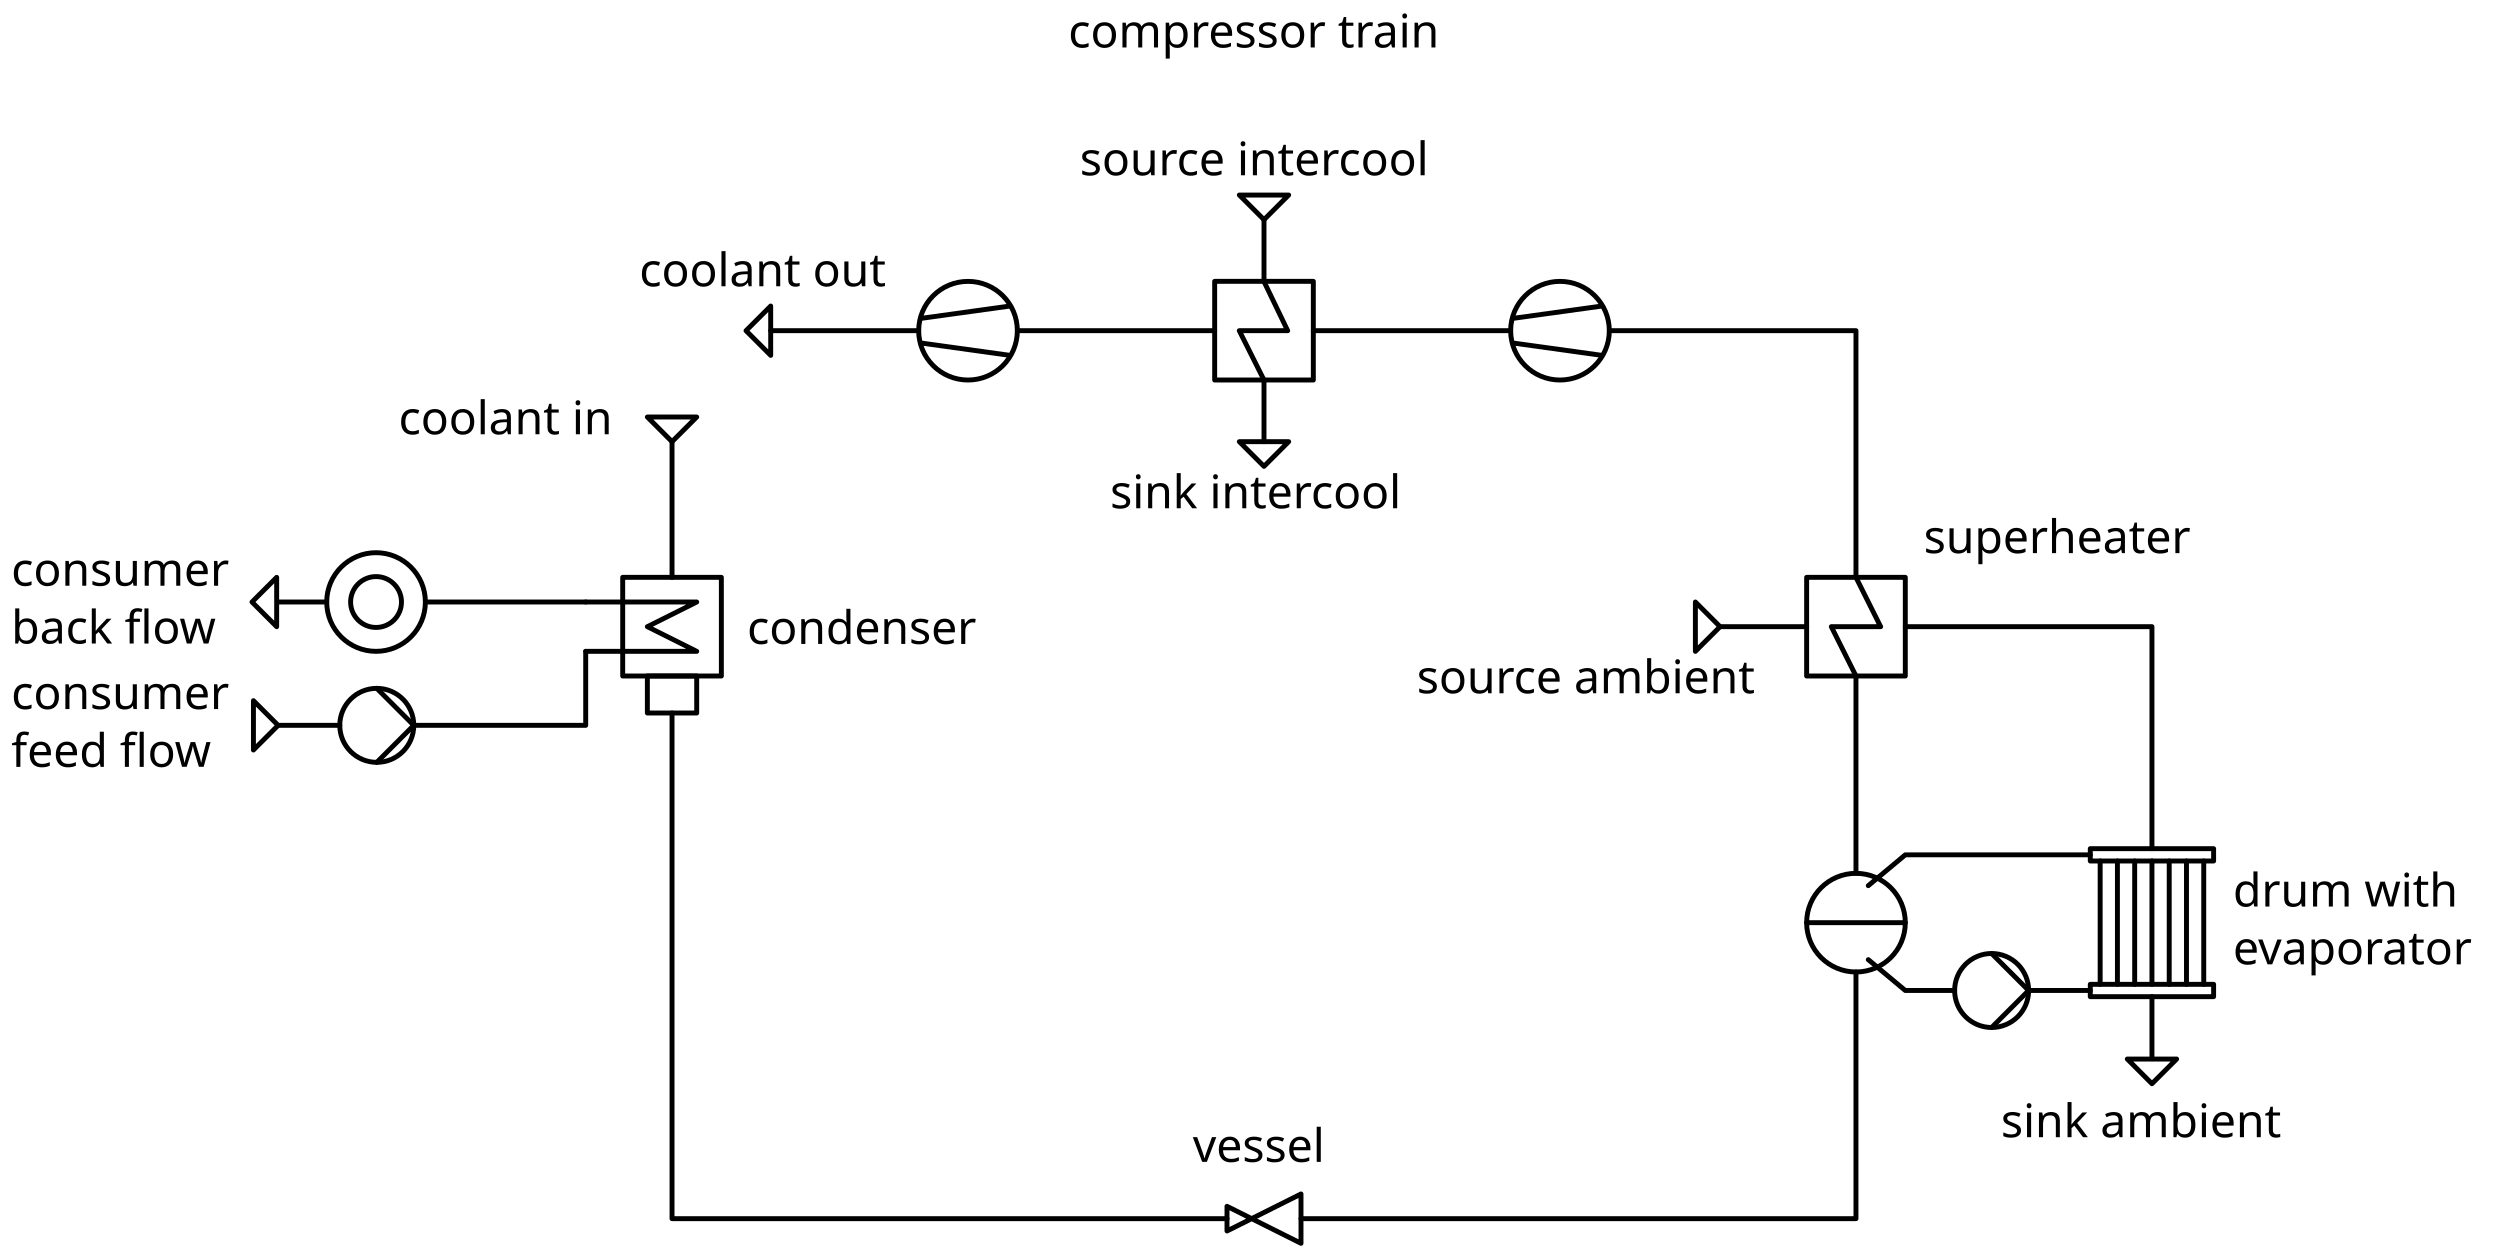
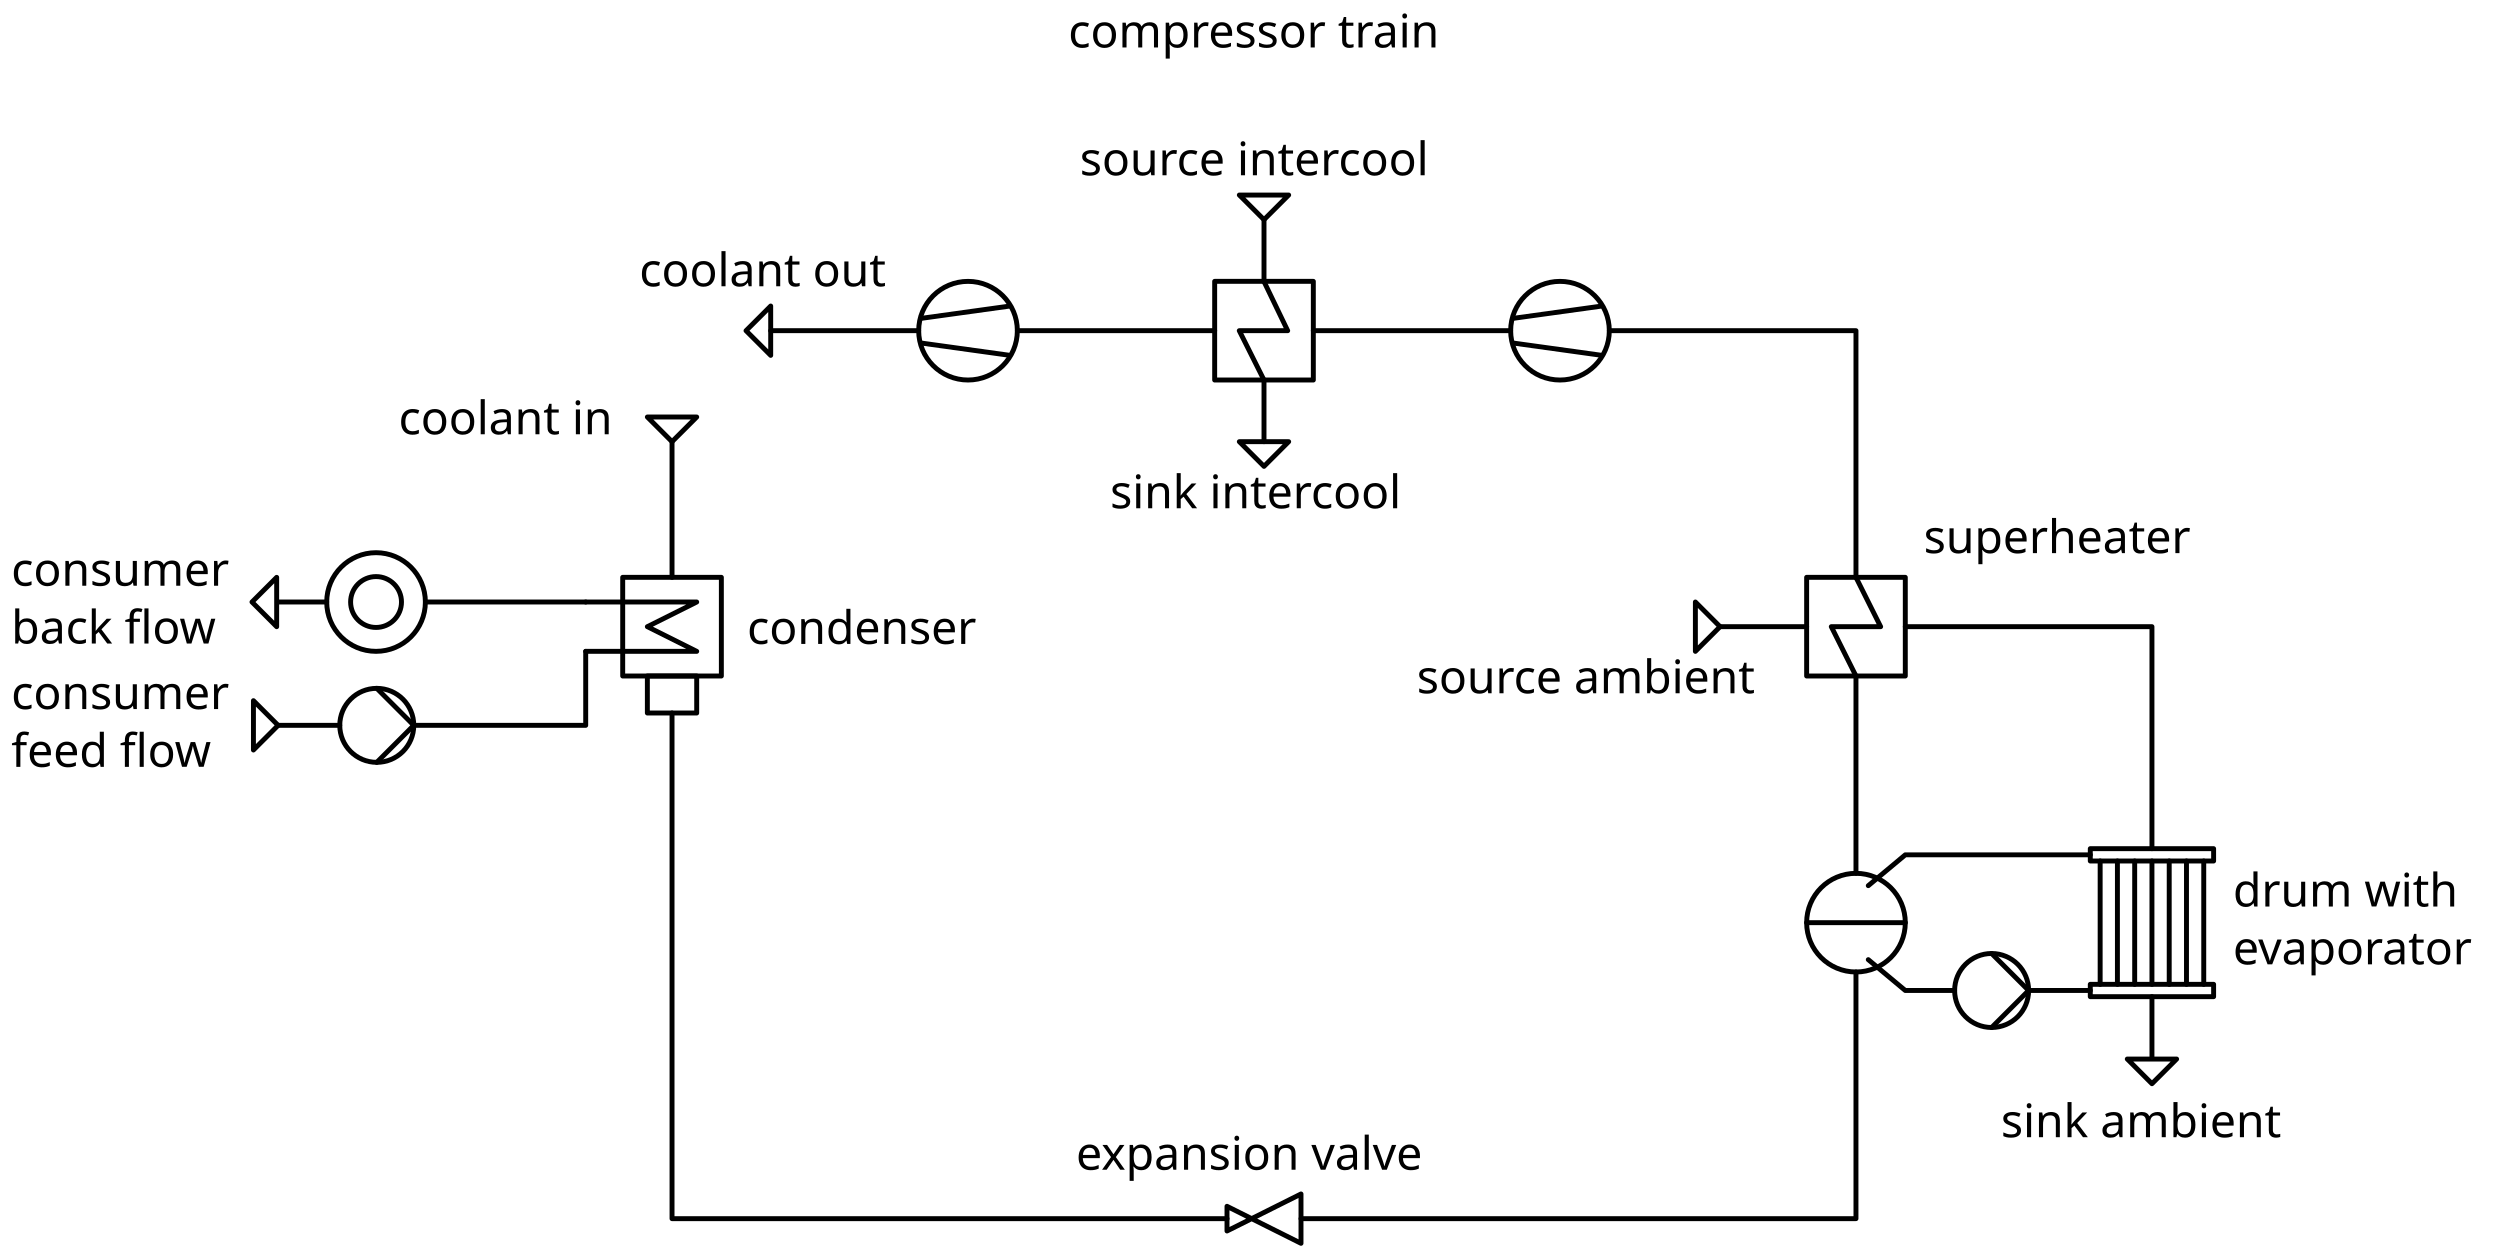
<svg xmlns="http://www.w3.org/2000/svg" version="1.1" id="svg2" viewBox="0 0 1013.568 510.073" height="510.073" width="1013.568">
  <defs id="defs4" />
  <g transform="translate(863.4734,-594.2893)" id="layer1">
    <rect style="color:#000000;clip-rule:nonzero;display:inline;overflow:visible;visibility:visible;opacity:1;isolation:auto;mix-blend-mode:normal;color-interpolation:sRGB;color-interpolation-filters:linearRGB;solid-color:#000000;solid-opacity:1;fill:none;fill-opacity:0.667;fill-rule:nonzero;stroke:#000000;stroke-width:2;stroke-linecap:round;stroke-linejoin:round;stroke-miterlimit:4;stroke-dasharray:none;stroke-dashoffset:0;stroke-opacity:1;color-rendering:auto;image-rendering:auto;shape-rendering:auto;text-rendering:auto;enable-background:accumulate" id="rect4409" width="40" height="40" x="-131.014" y="828.362" />
    <rect style="color:#000000;clip-rule:nonzero;display:inline;overflow:visible;visibility:visible;opacity:1;isolation:auto;mix-blend-mode:normal;color-interpolation:sRGB;color-interpolation-filters:linearRGB;solid-color:#000000;solid-opacity:1;fill:none;fill-opacity:0.667;fill-rule:nonzero;stroke:#000000;stroke-width:2;stroke-linecap:round;stroke-linejoin:round;stroke-miterlimit:4;stroke-dasharray:none;stroke-dashoffset:0;stroke-opacity:1;color-rendering:auto;image-rendering:auto;shape-rendering:auto;text-rendering:auto;enable-background:accumulate" id="rect4421" width="50" height="5" x="-16.014" y="938.362" />
    <rect style="color:#000000;clip-rule:nonzero;display:inline;overflow:visible;visibility:visible;opacity:1;isolation:auto;mix-blend-mode:normal;color-interpolation:sRGB;color-interpolation-filters:linearRGB;solid-color:#000000;solid-opacity:1;fill:none;fill-opacity:0.667;fill-rule:nonzero;stroke:#000000;stroke-width:2;stroke-linecap:round;stroke-linejoin:round;stroke-miterlimit:4;stroke-dasharray:none;stroke-dashoffset:0;stroke-opacity:1;color-rendering:auto;image-rendering:auto;shape-rendering:auto;text-rendering:auto;enable-background:accumulate" id="rect4423" width="50" height="5" x="-16.014" y="993.362" />
    <path style="fill:none;fill-rule:evenodd;stroke:#000000;stroke-width:2;stroke-linecap:round;stroke-linejoin:round;stroke-miterlimit:4;stroke-dasharray:none;stroke-opacity:1" d="m -12.014,943.362 0,50" id="path4425" />
    <path style="fill:none;fill-rule:evenodd;stroke:#000000;stroke-width:2;stroke-linecap:round;stroke-linejoin:round;stroke-miterlimit:4;stroke-dasharray:none;stroke-opacity:1" d="m 29.986,943.362 0,50" id="path4427" />
    <path style="fill:none;fill-rule:evenodd;stroke:#000000;stroke-width:2;stroke-linecap:round;stroke-linejoin:round;stroke-miterlimit:4;stroke-dasharray:none;stroke-opacity:1" d="m -5.014,943.362 0,50" id="path4429" />
    <path style="fill:none;fill-rule:evenodd;stroke:#000000;stroke-width:2;stroke-linecap:round;stroke-linejoin:round;stroke-miterlimit:4;stroke-dasharray:none;stroke-opacity:1" d="m 22.986,993.362 0,-50" id="path4431" />
    <path style="fill:none;fill-rule:evenodd;stroke:#000000;stroke-width:2;stroke-linecap:round;stroke-linejoin:round;stroke-miterlimit:4;stroke-dasharray:none;stroke-opacity:1" d="m 1.986,943.362 0,50" id="path4433" />
    <path style="fill:none;fill-rule:evenodd;stroke:#000000;stroke-width:2;stroke-linecap:round;stroke-linejoin:round;stroke-miterlimit:4;stroke-dasharray:none;stroke-opacity:1" d="m 15.986,943.362 0,50" id="path4435" />
    <path style="fill:none;fill-rule:evenodd;stroke:#000000;stroke-width:2;stroke-linecap:round;stroke-linejoin:round;stroke-miterlimit:4;stroke-dasharray:none;stroke-opacity:1" d="m 8.986,943.362 0,50" id="path4437" />
    <circle style="color:#000000;clip-rule:nonzero;display:inline;overflow:visible;visibility:visible;opacity:1;isolation:auto;mix-blend-mode:normal;color-interpolation:sRGB;color-interpolation-filters:linearRGB;solid-color:#000000;solid-opacity:1;fill:none;fill-opacity:0.667;fill-rule:nonzero;stroke:#000000;stroke-width:2;stroke-linecap:round;stroke-linejoin:round;stroke-miterlimit:4;stroke-dasharray:none;stroke-dashoffset:0;stroke-opacity:1;color-rendering:auto;image-rendering:auto;shape-rendering:auto;text-rendering:auto;enable-background:accumulate" id="path4405-9" cx="-111.014" cy="968.362" r="20" />
    <circle style="color:#000000;clip-rule:nonzero;display:inline;overflow:visible;visibility:visible;opacity:1;isolation:auto;mix-blend-mode:normal;color-interpolation:sRGB;color-interpolation-filters:linearRGB;solid-color:#000000;solid-opacity:1;fill:none;fill-opacity:0.667;fill-rule:nonzero;stroke:#000000;stroke-width:2;stroke-linecap:round;stroke-linejoin:round;stroke-miterlimit:4;stroke-dasharray:none;stroke-dashoffset:0;stroke-opacity:1;color-rendering:auto;image-rendering:auto;shape-rendering:auto;text-rendering:auto;enable-background:accumulate" id="path4405-2" cx="-471.014" cy="728.362" r="20" />
    <rect style="color:#000000;clip-rule:nonzero;display:inline;overflow:visible;visibility:visible;opacity:1;isolation:auto;mix-blend-mode:normal;color-interpolation:sRGB;color-interpolation-filters:linearRGB;solid-color:#000000;solid-opacity:1;fill:none;fill-opacity:0.667;fill-rule:nonzero;stroke:#000000;stroke-width:2;stroke-linecap:round;stroke-linejoin:round;stroke-miterlimit:4;stroke-dasharray:none;stroke-dashoffset:0;stroke-opacity:1;color-rendering:auto;image-rendering:auto;shape-rendering:auto;text-rendering:auto;enable-background:accumulate" id="rect4409-0" width="40" height="40" x="-371.014" y="708.362" />
    <rect style="color:#000000;clip-rule:nonzero;display:inline;overflow:visible;visibility:visible;opacity:1;isolation:auto;mix-blend-mode:normal;color-interpolation:sRGB;color-interpolation-filters:linearRGB;solid-color:#000000;solid-opacity:1;fill:none;fill-opacity:0.667;fill-rule:nonzero;stroke:#000000;stroke-width:2;stroke-linecap:round;stroke-linejoin:round;stroke-miterlimit:4;stroke-dasharray:none;stroke-dashoffset:0;stroke-opacity:1;color-rendering:auto;image-rendering:auto;shape-rendering:auto;text-rendering:auto;enable-background:accumulate" id="rect4409-0-2" width="40" height="40" x="-611.014" y="828.362" />
    <path style="fill:none;fill-rule:evenodd;stroke:#000000;stroke-width:2;stroke-linecap:round;stroke-linejoin:round;stroke-miterlimit:4;stroke-dasharray:none;stroke-opacity:1" d="m -366.014,1083.362 30,15 -5e-5,-20 -30,15 z" id="path4439-3" />
    <circle style="color:#000000;clip-rule:nonzero;display:inline;overflow:visible;visibility:visible;opacity:1;isolation:auto;mix-blend-mode:normal;color-interpolation:sRGB;color-interpolation-filters:linearRGB;solid-color:#000000;solid-opacity:1;fill:none;fill-opacity:0.667;fill-rule:nonzero;stroke:#000000;stroke-width:2;stroke-linecap:round;stroke-linejoin:round;stroke-miterlimit:4;stroke-dasharray:none;stroke-dashoffset:0;stroke-opacity:1;color-rendering:auto;image-rendering:auto;shape-rendering:auto;text-rendering:auto;enable-background:accumulate" id="path4399-7" cx="-710.721" cy="888.362" r="15" />
    <circle style="color:#000000;clip-rule:nonzero;display:inline;overflow:visible;visibility:visible;opacity:1;isolation:auto;mix-blend-mode:normal;color-interpolation:sRGB;color-interpolation-filters:linearRGB;solid-color:#000000;solid-opacity:1;fill:none;fill-opacity:0.667;fill-rule:nonzero;stroke:#000000;stroke-width:2;stroke-linecap:round;stroke-linejoin:round;stroke-miterlimit:4;stroke-dasharray:none;stroke-dashoffset:0;stroke-opacity:1;color-rendering:auto;image-rendering:auto;shape-rendering:auto;text-rendering:auto;enable-background:accumulate" id="path4405-5" cx="-711.014" cy="838.362" r="20" />
    <circle style="color:#000000;clip-rule:nonzero;display:inline;overflow:visible;visibility:visible;opacity:1;isolation:auto;mix-blend-mode:normal;color-interpolation:sRGB;color-interpolation-filters:linearRGB;solid-color:#000000;solid-opacity:1;fill:none;fill-opacity:0.667;fill-rule:nonzero;stroke:#000000;stroke-width:2;stroke-linecap:round;stroke-linejoin:round;stroke-miterlimit:4;stroke-dasharray:none;stroke-dashoffset:0;stroke-opacity:1;color-rendering:auto;image-rendering:auto;shape-rendering:auto;text-rendering:auto;enable-background:accumulate" id="path4399-7-9" cx="-711.014" cy="838.362" r="10.313" />
    <path style="fill:none;fill-rule:evenodd;stroke:#000000;stroke-width:2;stroke-linecap:round;stroke-linejoin:round;stroke-miterlimit:4;stroke-dasharray:none;stroke-opacity:1" d="m -591.014,883.362 0,205 225,0" id="path4563" />
    <path style="fill:none;fill-rule:evenodd;stroke:#000000;stroke-width:2;stroke-linecap:round;stroke-linejoin:round;stroke-miterlimit:4;stroke-dasharray:none;stroke-opacity:1" d="m -336.014,1088.362 225,0 1e-5,-100" id="path4565" />
    <path style="fill:none;fill-rule:evenodd;stroke:#000000;stroke-width:2;stroke-linecap:round;stroke-linejoin:round;stroke-miterlimit:4;stroke-dasharray:none;stroke-opacity:1" d="m -111.014,948.362 -10e-6,-80" id="path4567" />
    <path style="fill:none;fill-rule:evenodd;stroke:#000000;stroke-width:2;stroke-linecap:round;stroke-linejoin:round;stroke-miterlimit:4;stroke-dasharray:none;stroke-opacity:1" d="m -111.014,828.362 -10e-6,-100.001 -100,10e-4" id="path4569" />
    <path style="fill:none;fill-rule:evenodd;stroke:#000000;stroke-width:2;stroke-linecap:round;stroke-linejoin:round;stroke-miterlimit:4;stroke-dasharray:none;stroke-opacity:1" d="m -451.014,728.362 80,0" id="path4573" />
    <path style="fill:none;fill-rule:evenodd;stroke:#000000;stroke-width:2;stroke-linecap:round;stroke-linejoin:round;stroke-miterlimit:4;stroke-dasharray:none;stroke-opacity:1" d="m -331.014,728.362 80,-10e-6" id="path4575" />
    <path style="fill:none;fill-rule:evenodd;stroke:#000000;stroke-width:2;stroke-linecap:round;stroke-linejoin:round;stroke-miterlimit:4;stroke-dasharray:none;stroke-opacity:1" d="m -626.014,838.362 45,0 -20,10 20,10 -45,0" id="path4577" />
    <rect style="color:#000000;clip-rule:nonzero;display:inline;overflow:visible;visibility:visible;opacity:1;isolation:auto;mix-blend-mode:normal;color-interpolation:sRGB;color-interpolation-filters:linearRGB;solid-color:#000000;solid-opacity:1;fill:none;fill-opacity:0.667;fill-rule:nonzero;stroke:#000000;stroke-width:2;stroke-linecap:round;stroke-linejoin:round;stroke-miterlimit:4;stroke-dasharray:none;stroke-dashoffset:0;stroke-opacity:1;color-rendering:auto;image-rendering:auto;shape-rendering:auto;text-rendering:auto;enable-background:accumulate" id="rect4581" width="20" height="15" x="-601.014" y="868.362" />
    <path style="fill:none;fill-rule:evenodd;stroke:#000000;stroke-width:2;stroke-linecap:round;stroke-linejoin:round;stroke-miterlimit:4;stroke-dasharray:none;stroke-opacity:1" d="m -710.721,873.362 15,15 -15,15" id="path4583" />
    <path style="fill:none;fill-rule:evenodd;stroke:#000000;stroke-width:2;stroke-linecap:round;stroke-linejoin:round;stroke-miterlimit:4;stroke-dasharray:none;stroke-opacity:1" d="m -490.014,723.362 36,-5" id="path4585" />
    <path style="fill:none;fill-rule:evenodd;stroke:#000000;stroke-width:2;stroke-linecap:round;stroke-linejoin:round;stroke-miterlimit:4;stroke-dasharray:none;stroke-opacity:1" d="m -454.014,738.362 -36,-5" id="path4587" />
    <circle style="color:#000000;clip-rule:nonzero;display:inline;overflow:visible;visibility:visible;opacity:1;isolation:auto;mix-blend-mode:normal;color-interpolation:sRGB;color-interpolation-filters:linearRGB;solid-color:#000000;solid-opacity:1;fill:none;fill-opacity:0.667;fill-rule:nonzero;stroke:#000000;stroke-width:2;stroke-linecap:round;stroke-linejoin:round;stroke-miterlimit:4;stroke-dasharray:none;stroke-dashoffset:0;stroke-opacity:1;color-rendering:auto;image-rendering:auto;shape-rendering:auto;text-rendering:auto;enable-background:accumulate" id="path4405-2-2" cx="-231.014" cy="728.362" r="20" />
    <path style="fill:none;fill-rule:evenodd;stroke:#000000;stroke-width:2;stroke-linecap:round;stroke-linejoin:round;stroke-miterlimit:4;stroke-dasharray:none;stroke-opacity:1" d="m -250.014,723.362 36,-5" id="path4585-2" />
    <path style="fill:none;fill-rule:evenodd;stroke:#000000;stroke-width:2;stroke-linecap:round;stroke-linejoin:round;stroke-miterlimit:4;stroke-dasharray:none;stroke-opacity:1" d="m -214.014,738.362 -36,-5" id="path4587-8" />
    <path style="fill:none;fill-rule:evenodd;stroke:#000000;stroke-width:2;stroke-linecap:round;stroke-linejoin:round;stroke-miterlimit:4;stroke-dasharray:none;stroke-opacity:1" d="m -351.014,708.433 9.599,19.929 -19.622,-2e-5 10.023,20.022" id="path4610" />
    <path style="fill:none;fill-rule:evenodd;stroke:#000000;stroke-width:2;stroke-linecap:round;stroke-linejoin:round;stroke-miterlimit:4;stroke-dasharray:none;stroke-opacity:1" d="m -111.014,828.362 10,20 -20,0 10,20" id="path4614" />
    <path style="fill:none;fill-rule:evenodd;stroke:#000000;stroke-width:2;stroke-linecap:round;stroke-linejoin:round;stroke-miterlimit:4;stroke-dasharray:none;stroke-opacity:1" d="m -131.014,968.362 40,0" id="path4616" />
    <circle style="color:#000000;clip-rule:nonzero;display:inline;overflow:visible;visibility:visible;opacity:1;isolation:auto;mix-blend-mode:normal;color-interpolation:sRGB;color-interpolation-filters:linearRGB;solid-color:#000000;solid-opacity:1;fill:none;fill-opacity:0.667;fill-rule:nonzero;stroke:#000000;stroke-width:2;stroke-linecap:round;stroke-linejoin:round;stroke-miterlimit:4;stroke-dasharray:none;stroke-dashoffset:0;stroke-opacity:1;color-rendering:auto;image-rendering:auto;shape-rendering:auto;text-rendering:auto;enable-background:accumulate" id="path4399-7-97" cx="-56.014" cy="995.862" r="15" />
    <path style="fill:none;fill-rule:evenodd;stroke:#000000;stroke-width:2;stroke-linecap:round;stroke-linejoin:round;stroke-miterlimit:4;stroke-dasharray:none;stroke-opacity:1" d="m -56.014,980.862 15,15 -15,15" id="path4583-3" />
    <path style="fill:none;fill-rule:evenodd;stroke:#000000;stroke-width:2;stroke-linecap:round;stroke-linejoin:round;stroke-miterlimit:4;stroke-dasharray:none;stroke-opacity:1" d="m -71.014,995.862 -20,0 -15,-12.499" id="path4636" />
    <path style="fill:none;fill-rule:evenodd;stroke:#000000;stroke-width:2;stroke-linecap:round;stroke-linejoin:round;stroke-miterlimit:4;stroke-dasharray:none;stroke-opacity:1" d="m -16.014,940.862 -75,0 -15,12.496" id="path4640" />
    <path style="fill:none;fill-rule:evenodd;stroke:#000000;stroke-width:2;stroke-linecap:round;stroke-linejoin:round;stroke-miterlimit:4;stroke-dasharray:none;stroke-opacity:1" d="m -41.014,995.862 25,0" id="path4642" />
    <path style="fill:none;fill-rule:evenodd;stroke:#000000;stroke-width:2;stroke-linecap:round;stroke-linejoin:round;stroke-miterlimit:4;stroke-dasharray:none;stroke-opacity:1" d="m -731.014,838.362 -20,0" id="path4646" />
    <path style="fill:none;fill-rule:evenodd;stroke:#000000;stroke-width:2;stroke-linecap:round;stroke-linejoin:round;stroke-miterlimit:4;stroke-dasharray:none;stroke-opacity:1" d="m -725.721,888.362 -25,0" id="path4650" />
    <path style="fill:none;fill-rule:evenodd;stroke:#000000;stroke-width:2;stroke-linecap:round;stroke-linejoin:round;stroke-miterlimit:4;stroke-dasharray:none;stroke-opacity:1" d="m -760.721,878.362 10,10 -10,10 z" id="path4652" />
    <path style="fill:none;fill-rule:evenodd;stroke:#000000;stroke-width:2;stroke-linecap:round;stroke-linejoin:round;stroke-miterlimit:4;stroke-dasharray:none;stroke-opacity:1" d="m -751.307,828.362 -10,10 10,10 z" id="path4654" />
    <path style="fill:none;fill-rule:evenodd;stroke:#000000;stroke-width:2;stroke-linecap:round;stroke-linejoin:round;stroke-miterlimit:4;stroke-dasharray:none;stroke-opacity:1" d="m -691.014,838.362 65,0" id="path4656" />
    <path style="fill:none;fill-rule:evenodd;stroke:#000000;stroke-width:2;stroke-linecap:round;stroke-linejoin:round;stroke-miterlimit:4;stroke-dasharray:none;stroke-opacity:1" d="m -626.014,858.362 0,30 -70,0" id="path4658" />
    <path style="fill:none;fill-rule:evenodd;stroke:#000000;stroke-width:2;stroke-linecap:round;stroke-linejoin:round;stroke-miterlimit:4;stroke-dasharray:none;stroke-opacity:1" d="m -351.014,683.362 0,25" id="path4660" />
    <path style="fill:none;fill-rule:evenodd;stroke:#000000;stroke-width:2;stroke-linecap:round;stroke-linejoin:round;stroke-miterlimit:4;stroke-dasharray:none;stroke-opacity:1" d="m -351.014,748.362 0,25" id="path4664" />
    <path style="fill:none;fill-rule:evenodd;stroke:#000000;stroke-width:2;stroke-linecap:round;stroke-linejoin:round;stroke-miterlimit:4;stroke-dasharray:none;stroke-opacity:1" d="m -166.014,848.362 35,0" id="path4666" />
    <path style="fill:none;fill-rule:evenodd;stroke:#000000;stroke-width:2;stroke-linecap:round;stroke-linejoin:round;stroke-miterlimit:4;stroke-dasharray:none;stroke-opacity:1" d="m -91.014,848.362 100,0 2.44e-5,90" id="path4668" />
    <path style="fill:none;fill-rule:evenodd;stroke:#000000;stroke-width:2;stroke-linecap:round;stroke-linejoin:round;stroke-miterlimit:4;stroke-dasharray:none;stroke-opacity:1" d="m 8.986,998.362 0,25" id="path4670" />
    <path style="fill:none;fill-rule:evenodd;stroke:#000000;stroke-width:2;stroke-linecap:round;stroke-linejoin:round;stroke-miterlimit:4;stroke-dasharray:none;stroke-opacity:1" d="m -176.118,838.362 10,10 -10,10 z" id="path4652-6" />
    <path style="fill:none;fill-rule:evenodd;stroke:#000000;stroke-width:2;stroke-linecap:round;stroke-linejoin:round;stroke-miterlimit:4;stroke-dasharray:none;stroke-opacity:1" d="m 18.986,1023.655 -10,10 -10,-10 z" id="path4652-1" />
    <path style="fill:none;fill-rule:evenodd;stroke:#000000;stroke-width:2;stroke-linecap:round;stroke-linejoin:round;stroke-miterlimit:4;stroke-dasharray:none;stroke-opacity:1" d="m -361.014,773.362 10,10 10,-10 z" id="path4654-2-3" />
    <path style="fill:none;fill-rule:evenodd;stroke:#000000;stroke-width:2;stroke-linecap:round;stroke-linejoin:round;stroke-miterlimit:4;stroke-dasharray:none;stroke-opacity:1" d="m -361.014,673.362 10,10 10,-10 z" id="path4654-2-3-1" />
-     <text xml:space="preserve" style="font-style:normal;font-weight:normal;font-size:18.75px;line-height:125%;font-family:sans-serif;letter-spacing:0px;word-spacing:0px;fill:#000000;fill-opacity:1;stroke:none;stroke-width:1px;stroke-linecap:butt;stroke-linejoin:miter;stroke-opacity:1" x="-425.685" y="665.352" id="text4762-7">
-       <tspan x="-425.685" y="665.352" id="tspan4844">source intercool</tspan>
+     <text xml:space="preserve" style="font-style:normal;font-weight:normal;line-height:0%;font-family:sans-serif;letter-spacing:0px;word-spacing:0px;fill:#000000;fill-opacity:1;stroke:none;stroke-width:1px;stroke-linecap:butt;stroke-linejoin:miter;stroke-opacity:1" x="-425.685" y="665.352" id="text4762-7">
+       <tspan x="-425.685" y="665.352" id="tspan4844" style="font-size:18.75px;line-height:1.25">source intercool</tspan>
    </text>
-     <text xml:space="preserve" style="font-style:normal;font-weight:normal;font-size:18.75px;line-height:125%;font-family:sans-serif;letter-spacing:0px;word-spacing:0px;fill:#000000;fill-opacity:1;stroke:none;stroke-width:1px;stroke-linecap:butt;stroke-linejoin:miter;stroke-opacity:1" x="-413.398" y="800.352" id="text4762-4">
-       <tspan x="-413.398" y="800.352" id="tspan4842">sink intercool</tspan>
+     <text xml:space="preserve" style="font-style:normal;font-weight:normal;line-height:0%;font-family:sans-serif;letter-spacing:0px;word-spacing:0px;fill:#000000;fill-opacity:1;stroke:none;stroke-width:1px;stroke-linecap:butt;stroke-linejoin:miter;stroke-opacity:1" x="-413.398" y="800.352" id="text4762-4">
+       <tspan x="-413.398" y="800.352" id="tspan4842" style="font-size:18.75px;line-height:1.25">sink intercool</tspan>
    </text>
-     <text xml:space="preserve" style="font-style:normal;font-weight:normal;font-size:18.75px;line-height:125%;font-family:sans-serif;letter-spacing:0px;word-spacing:0px;fill:#000000;fill-opacity:1;stroke:none;stroke-width:1px;stroke-linecap:butt;stroke-linejoin:miter;stroke-opacity:1" x="-858.904" y="831.761" id="text4762-0">
-       <tspan id="tspan4764-3" x="-858.904" y="831.761">consumer</tspan>
-       <tspan x="-858.904" y="855.199" id="tspan4257">back flow</tspan>
+     <text xml:space="preserve" style="font-style:normal;font-weight:normal;line-height:0%;font-family:sans-serif;letter-spacing:0px;word-spacing:0px;fill:#000000;fill-opacity:1;stroke:none;stroke-width:1px;stroke-linecap:butt;stroke-linejoin:miter;stroke-opacity:1" x="-858.904" y="831.761" id="text4762-0">
+       <tspan id="tspan4764-3" x="-858.904" y="831.761" style="font-size:18.75px;line-height:1.25">consumer</tspan>
+       <tspan x="-858.904" y="855.199" id="tspan4257" style="font-size:18.75px;line-height:1.25">back flow</tspan>
    </text>
-     <text xml:space="preserve" style="font-style:normal;font-weight:normal;font-size:18.75px;line-height:125%;font-family:sans-serif;letter-spacing:0px;word-spacing:0px;fill:#000000;fill-opacity:1;stroke:none;stroke-width:1px;stroke-linecap:butt;stroke-linejoin:miter;stroke-opacity:1" x="-858.904" y="881.761" id="text4762-6">
-       <tspan id="tspan4764-1" x="-858.904" y="881.761">consumer</tspan>
-       <tspan x="-858.904" y="905.199" id="tspan4259">feed flow</tspan>
+     <text xml:space="preserve" style="font-style:normal;font-weight:normal;line-height:0%;font-family:sans-serif;letter-spacing:0px;word-spacing:0px;fill:#000000;fill-opacity:1;stroke:none;stroke-width:1px;stroke-linecap:butt;stroke-linejoin:miter;stroke-opacity:1" x="-858.904" y="881.761" id="text4762-6">
+       <tspan id="tspan4764-1" x="-858.904" y="881.761" style="font-size:18.75px;line-height:1.25">consumer</tspan>
+       <tspan x="-858.904" y="905.199" id="tspan4259" style="font-size:18.75px;line-height:1.25">feed flow</tspan>
    </text>
-     <text xml:space="preserve" style="font-style:normal;font-weight:normal;font-size:18.75px;line-height:125%;font-family:sans-serif;letter-spacing:0px;word-spacing:0px;fill:#000000;fill-opacity:1;stroke:none;stroke-width:1px;stroke-linecap:butt;stroke-linejoin:miter;stroke-opacity:1" x="-52.24" y="1055.352" id="text4762-06">
-       <tspan id="tspan4764-32" x="-52.24" y="1055.352">sink ambient</tspan>
+     <text xml:space="preserve" style="font-style:normal;font-weight:normal;line-height:0%;font-family:sans-serif;letter-spacing:0px;word-spacing:0px;fill:#000000;fill-opacity:1;stroke:none;stroke-width:1px;stroke-linecap:butt;stroke-linejoin:miter;stroke-opacity:1" x="-52.24" y="1055.352" id="text4762-06">
+       <tspan id="tspan4764-32" x="-52.24" y="1055.352" style="font-size:18.75px;line-height:1.25">sink ambient</tspan>
    </text>
-     <text xml:space="preserve" style="font-style:normal;font-weight:normal;font-size:18.75px;line-height:125%;font-family:sans-serif;letter-spacing:0px;word-spacing:0px;fill:#000000;fill-opacity:1;stroke:none;stroke-width:1px;stroke-linecap:butt;stroke-linejoin:miter;stroke-opacity:1" x="-289.064" y="875.352" id="text4762-061">
-       <tspan id="tspan4764-55" x="-289.064" y="875.352">source ambient</tspan>
+     <text xml:space="preserve" style="font-style:normal;font-weight:normal;line-height:0%;font-family:sans-serif;letter-spacing:0px;word-spacing:0px;fill:#000000;fill-opacity:1;stroke:none;stroke-width:1px;stroke-linecap:butt;stroke-linejoin:miter;stroke-opacity:1" x="-289.064" y="875.352" id="text4762-061">
+       <tspan id="tspan4764-55" x="-289.064" y="875.352" style="font-size:18.75px;line-height:1.25">source ambient</tspan>
    </text>
    <path style="fill:none;fill-rule:evenodd;stroke:#000000;stroke-width:2;stroke-linecap:round;stroke-linejoin:round;stroke-miterlimit:4;stroke-dasharray:none;stroke-opacity:1" d="m -551.014,718.362 -10,10 10,10 z" id="path4654-2" />
    <path style="fill:none;fill-rule:evenodd;stroke:#000000;stroke-width:2;stroke-linecap:round;stroke-linejoin:round;stroke-miterlimit:4;stroke-dasharray:none;stroke-opacity:1" d="m -601.014,763.362 10,10 10,-10 z" id="path4654-2-9" />
    <path style="fill:none;fill-rule:evenodd;stroke:#000000;stroke-width:2;stroke-linecap:round;stroke-linejoin:round;stroke-miterlimit:4;stroke-dasharray:none;stroke-opacity:1" d="m -491.014,728.362 -60,0" id="path4251" />
    <path style="fill:none;fill-rule:evenodd;stroke:#000000;stroke-width:2;stroke-linecap:round;stroke-linejoin:round;stroke-miterlimit:4;stroke-dasharray:none;stroke-opacity:1" d="m -591.014,828.362 0,-55" id="path4253" />
-     <text xml:space="preserve" style="font-style:normal;font-weight:normal;font-size:18.75px;line-height:125%;font-family:sans-serif;letter-spacing:0px;word-spacing:0px;fill:#000000;fill-opacity:1;stroke:none;stroke-width:1px;stroke-linecap:butt;stroke-linejoin:miter;stroke-opacity:1" x="-701.869" y="770.352" id="text4762-7-3">
-       <tspan x="-701.869" y="770.352" id="tspan4844-6">coolant in</tspan>
+     <text xml:space="preserve" style="font-style:normal;font-weight:normal;line-height:0%;font-family:sans-serif;letter-spacing:0px;word-spacing:0px;fill:#000000;fill-opacity:1;stroke:none;stroke-width:1px;stroke-linecap:butt;stroke-linejoin:miter;stroke-opacity:1" x="-701.869" y="770.352" id="text4762-7-3">
+       <tspan x="-701.869" y="770.352" id="tspan4844-6" style="font-size:18.75px;line-height:1.25">coolant in</tspan>
    </text>
-     <text xml:space="preserve" style="font-style:normal;font-weight:normal;font-size:18.75px;line-height:125%;font-family:sans-serif;letter-spacing:0px;word-spacing:0px;fill:#000000;fill-opacity:1;stroke:none;stroke-width:1px;stroke-linecap:butt;stroke-linejoin:miter;stroke-opacity:1" x="-604.257" y="710.352" id="text4762-7-7">
-       <tspan x="-604.257" y="710.352" id="tspan4844-5">coolant out</tspan>
+     <text xml:space="preserve" style="font-style:normal;font-weight:normal;line-height:0%;font-family:sans-serif;letter-spacing:0px;word-spacing:0px;fill:#000000;fill-opacity:1;stroke:none;stroke-width:1px;stroke-linecap:butt;stroke-linejoin:miter;stroke-opacity:1" x="-604.257" y="710.352" id="text4762-7-7">
+       <tspan x="-604.257" y="710.352" id="tspan4844-5" style="font-size:18.75px;line-height:1.25">coolant out</tspan>
    </text>
-     <text xml:space="preserve" style="font-style:normal;font-weight:normal;font-size:18.75px;line-height:125%;font-family:sans-serif;letter-spacing:0px;word-spacing:0px;fill:#000000;fill-opacity:1;stroke:none;stroke-width:1px;stroke-linecap:butt;stroke-linejoin:miter;stroke-opacity:1" x="-560.558" y="855.352" id="text4762-7-3-3">
-       <tspan x="-560.558" y="855.352" id="tspan4844-6-5">condenser</tspan>
+     <text xml:space="preserve" style="font-style:normal;font-weight:normal;line-height:0%;font-family:sans-serif;letter-spacing:0px;word-spacing:0px;fill:#000000;fill-opacity:1;stroke:none;stroke-width:1px;stroke-linecap:butt;stroke-linejoin:miter;stroke-opacity:1" x="-560.558" y="855.352" id="text4762-7-3-3">
+       <tspan x="-560.558" y="855.352" id="tspan4844-6-5" style="font-size:18.75px;line-height:1.25">condenser</tspan>
    </text>
-     <text xml:space="preserve" style="font-style:normal;font-weight:normal;font-size:18.75px;line-height:125%;font-family:sans-serif;letter-spacing:0px;word-spacing:0px;fill:#000000;fill-opacity:1;stroke:none;stroke-width:1px;stroke-linecap:butt;stroke-linejoin:miter;stroke-opacity:1" x="-379.881" y="1065.352" id="text4762-7-3-3-6">
-       <tspan x="-379.881" y="1065.352" id="tspan4844-6-5-2">vessel</tspan>
+     <text xml:space="preserve" style="font-style:normal;font-weight:normal;line-height:0%;font-family:sans-serif;letter-spacing:0px;word-spacing:0px;fill:#000000;fill-opacity:1;stroke:none;stroke-width:1px;stroke-linecap:butt;stroke-linejoin:miter;stroke-opacity:1" x="-427.204" y="1068.535" id="text4762-7-3-3-6">
+       <tspan x="-427.204" y="1068.535" id="tspan4844-6-5-2" style="font-size:18.75px;line-height:1.25">expansion valve</tspan>
    </text>
-     <text xml:space="preserve" style="font-style:normal;font-weight:normal;font-size:18.75px;line-height:125%;font-family:sans-serif;letter-spacing:0px;word-spacing:0px;fill:#000000;fill-opacity:1;stroke:none;stroke-width:1px;stroke-linecap:butt;stroke-linejoin:miter;stroke-opacity:1" x="41.842" y="961.816" id="text4762-7-3-3-6-9">
-       <tspan x="41.842" y="961.816" id="tspan4844-6-5-2-1">drum with</tspan>
-       <tspan x="41.842" y="985.254" id="tspan4357">evaporator</tspan>
+     <text xml:space="preserve" style="font-style:normal;font-weight:normal;line-height:0%;font-family:sans-serif;letter-spacing:0px;word-spacing:0px;fill:#000000;fill-opacity:1;stroke:none;stroke-width:1px;stroke-linecap:butt;stroke-linejoin:miter;stroke-opacity:1" x="41.842" y="961.816" id="text4762-7-3-3-6-9">
+       <tspan x="41.842" y="961.816" id="tspan4844-6-5-2-1" style="font-size:18.75px;line-height:1.25">drum with</tspan>
+       <tspan x="41.842" y="985.254" id="tspan4357" style="font-size:18.75px;line-height:1.25">evaporator</tspan>
    </text>
-     <text xml:space="preserve" style="font-style:normal;font-weight:normal;font-size:18.75px;line-height:125%;font-family:sans-serif;letter-spacing:0px;word-spacing:0px;fill:#000000;fill-opacity:1;stroke:none;stroke-width:1px;stroke-linecap:butt;stroke-linejoin:miter;stroke-opacity:1" x="-83.551" y="818.535" id="text4762-7-3-3-6-2">
-       <tspan x="-83.551" y="818.535" id="tspan4844-6-5-2-7">superheater</tspan>
+     <text xml:space="preserve" style="font-style:normal;font-weight:normal;line-height:0%;font-family:sans-serif;letter-spacing:0px;word-spacing:0px;fill:#000000;fill-opacity:1;stroke:none;stroke-width:1px;stroke-linecap:butt;stroke-linejoin:miter;stroke-opacity:1" x="-83.551" y="818.535" id="text4762-7-3-3-6-2">
+       <tspan x="-83.551" y="818.535" id="tspan4844-6-5-2-7" style="font-size:18.75px;line-height:1.25">superheater</tspan>
    </text>
-     <text xml:space="preserve" style="font-style:normal;font-weight:normal;font-size:18.75px;line-height:125%;font-family:sans-serif;letter-spacing:0px;word-spacing:0px;fill:#000000;fill-opacity:1;stroke:none;stroke-width:1px;stroke-linecap:butt;stroke-linejoin:miter;stroke-opacity:1" x="-430.34" y="613.535" id="text4762-7-3-3-6-0">
-       <tspan x="-430.34" y="613.535" id="tspan4844-6-5-2-9">compressor train</tspan>
+     <text xml:space="preserve" style="font-style:normal;font-weight:normal;line-height:0%;font-family:sans-serif;letter-spacing:0px;word-spacing:0px;fill:#000000;fill-opacity:1;stroke:none;stroke-width:1px;stroke-linecap:butt;stroke-linejoin:miter;stroke-opacity:1" x="-430.34" y="613.535" id="text4762-7-3-3-6-0">
+       <tspan x="-430.34" y="613.535" id="tspan4844-6-5-2-9" style="font-size:18.75px;line-height:1.25">compressor train</tspan>
    </text>
  </g>
</svg>
